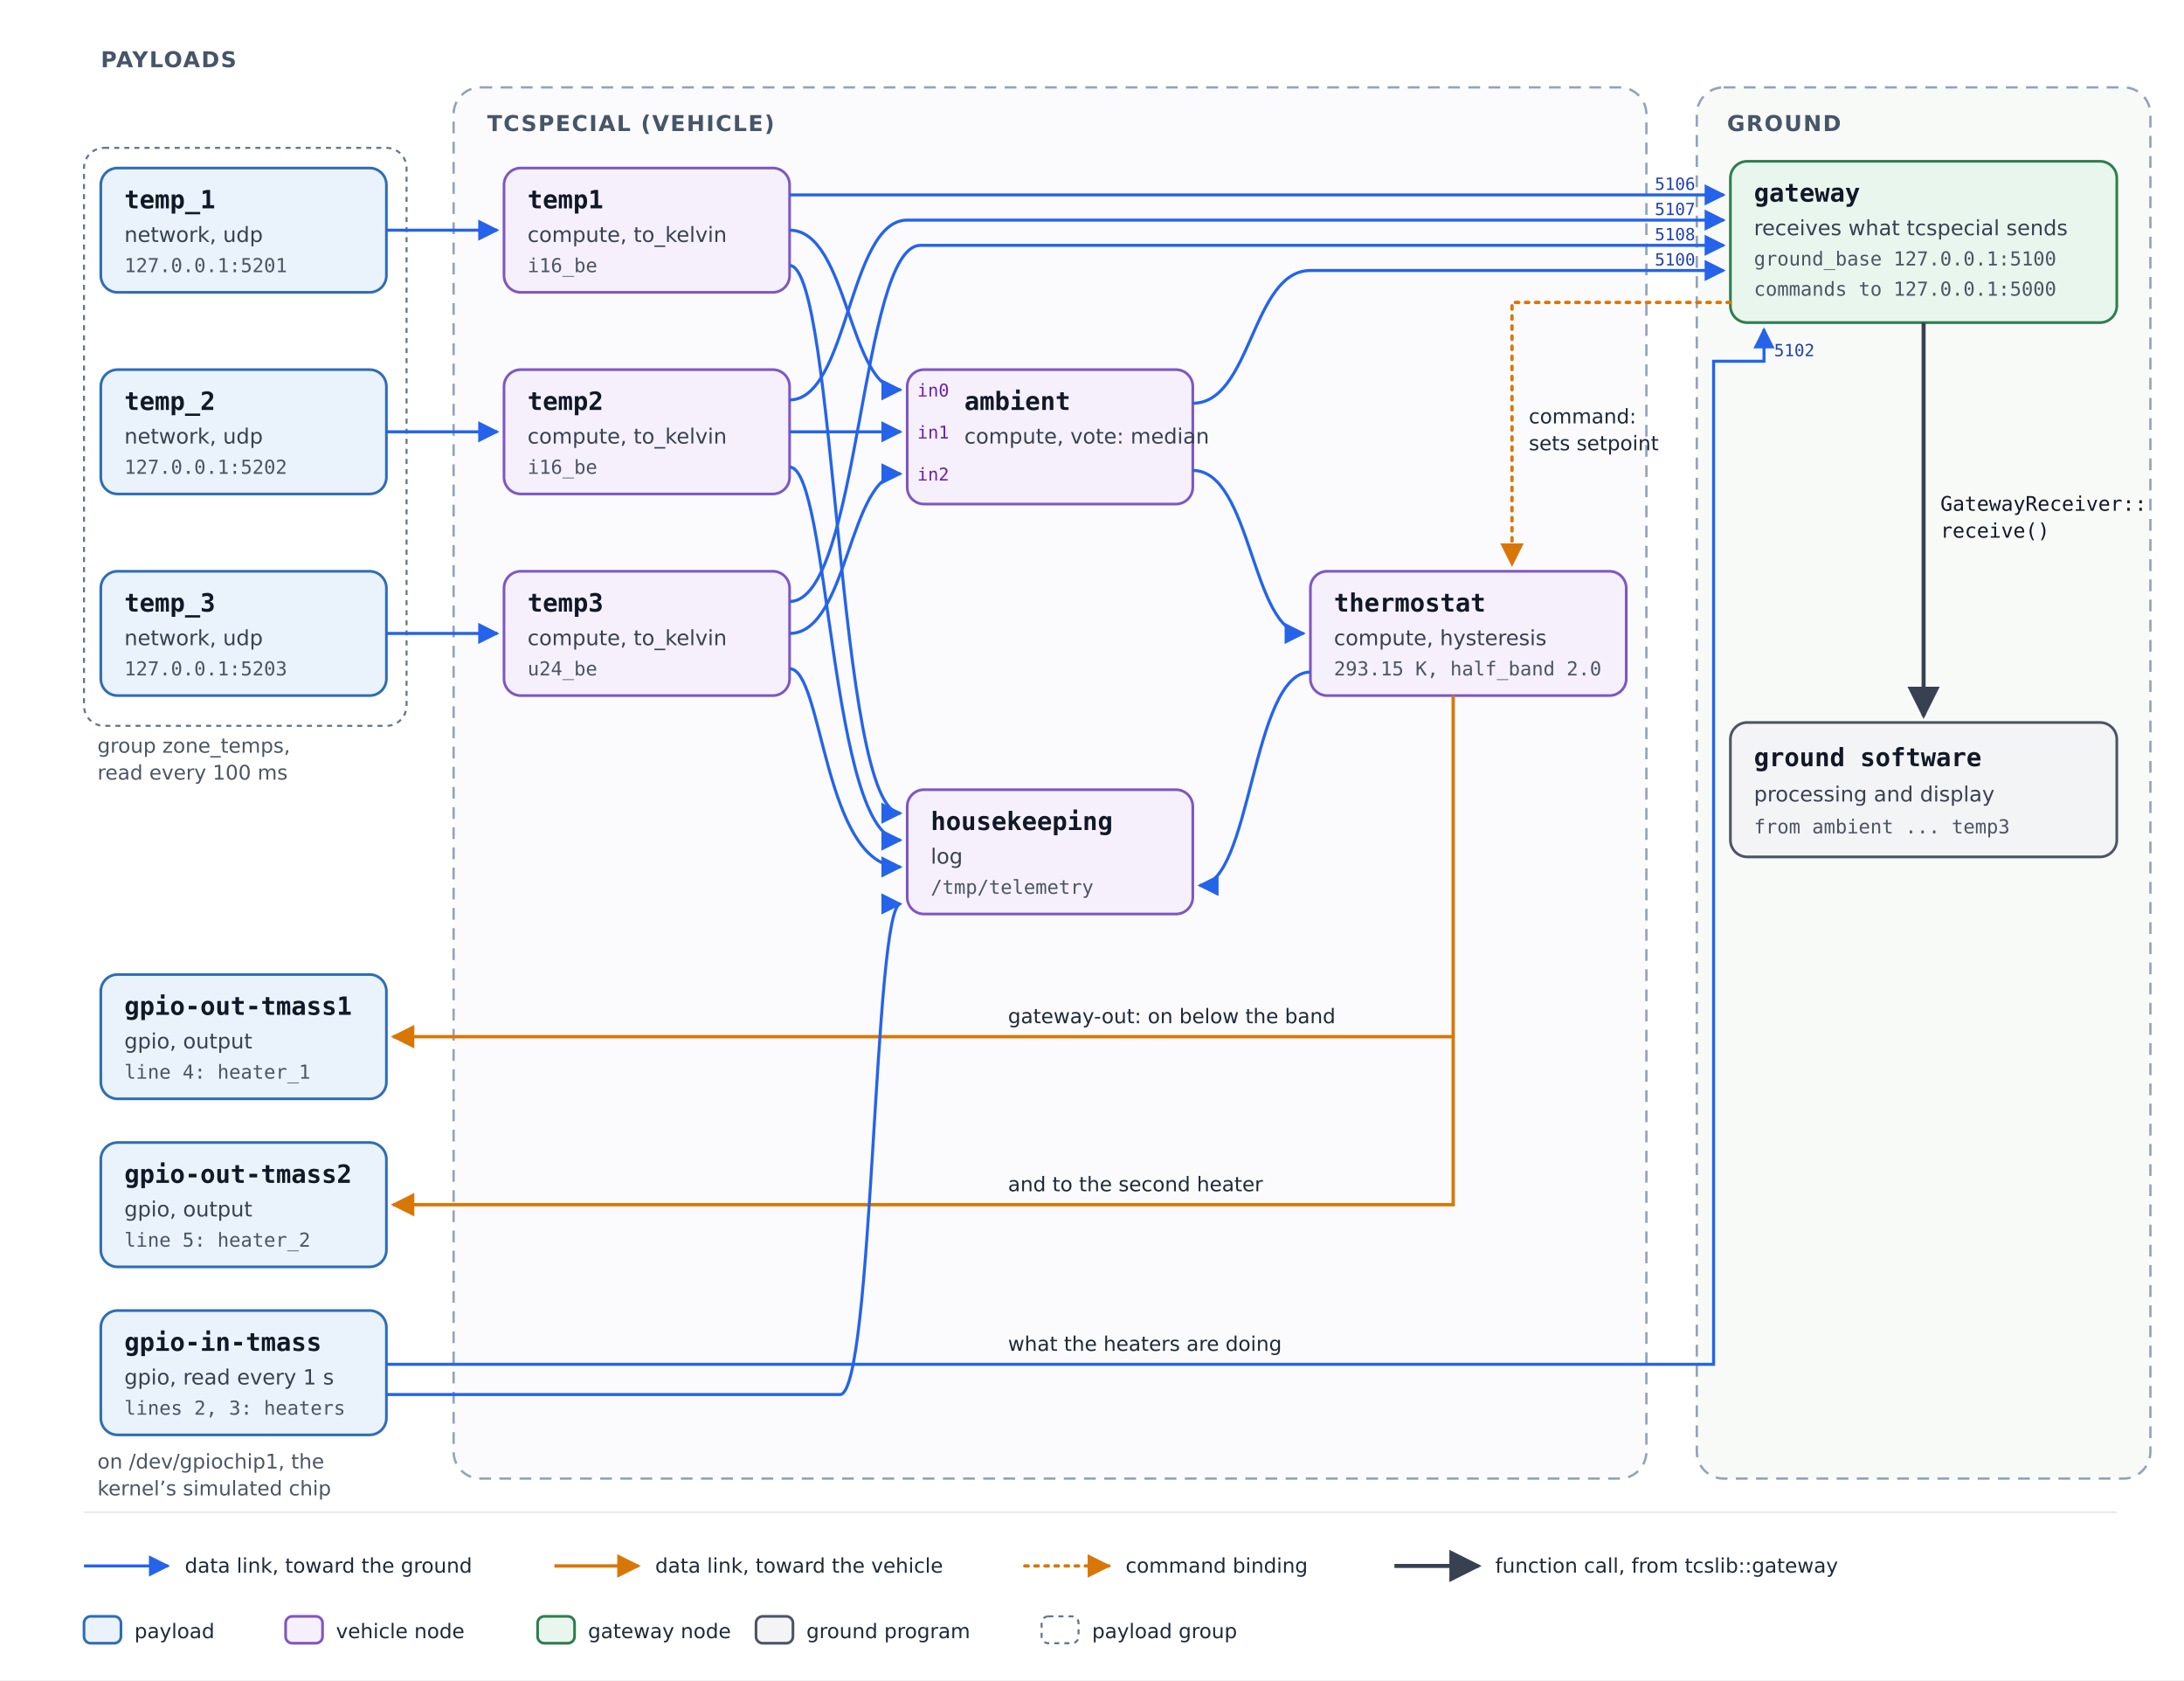
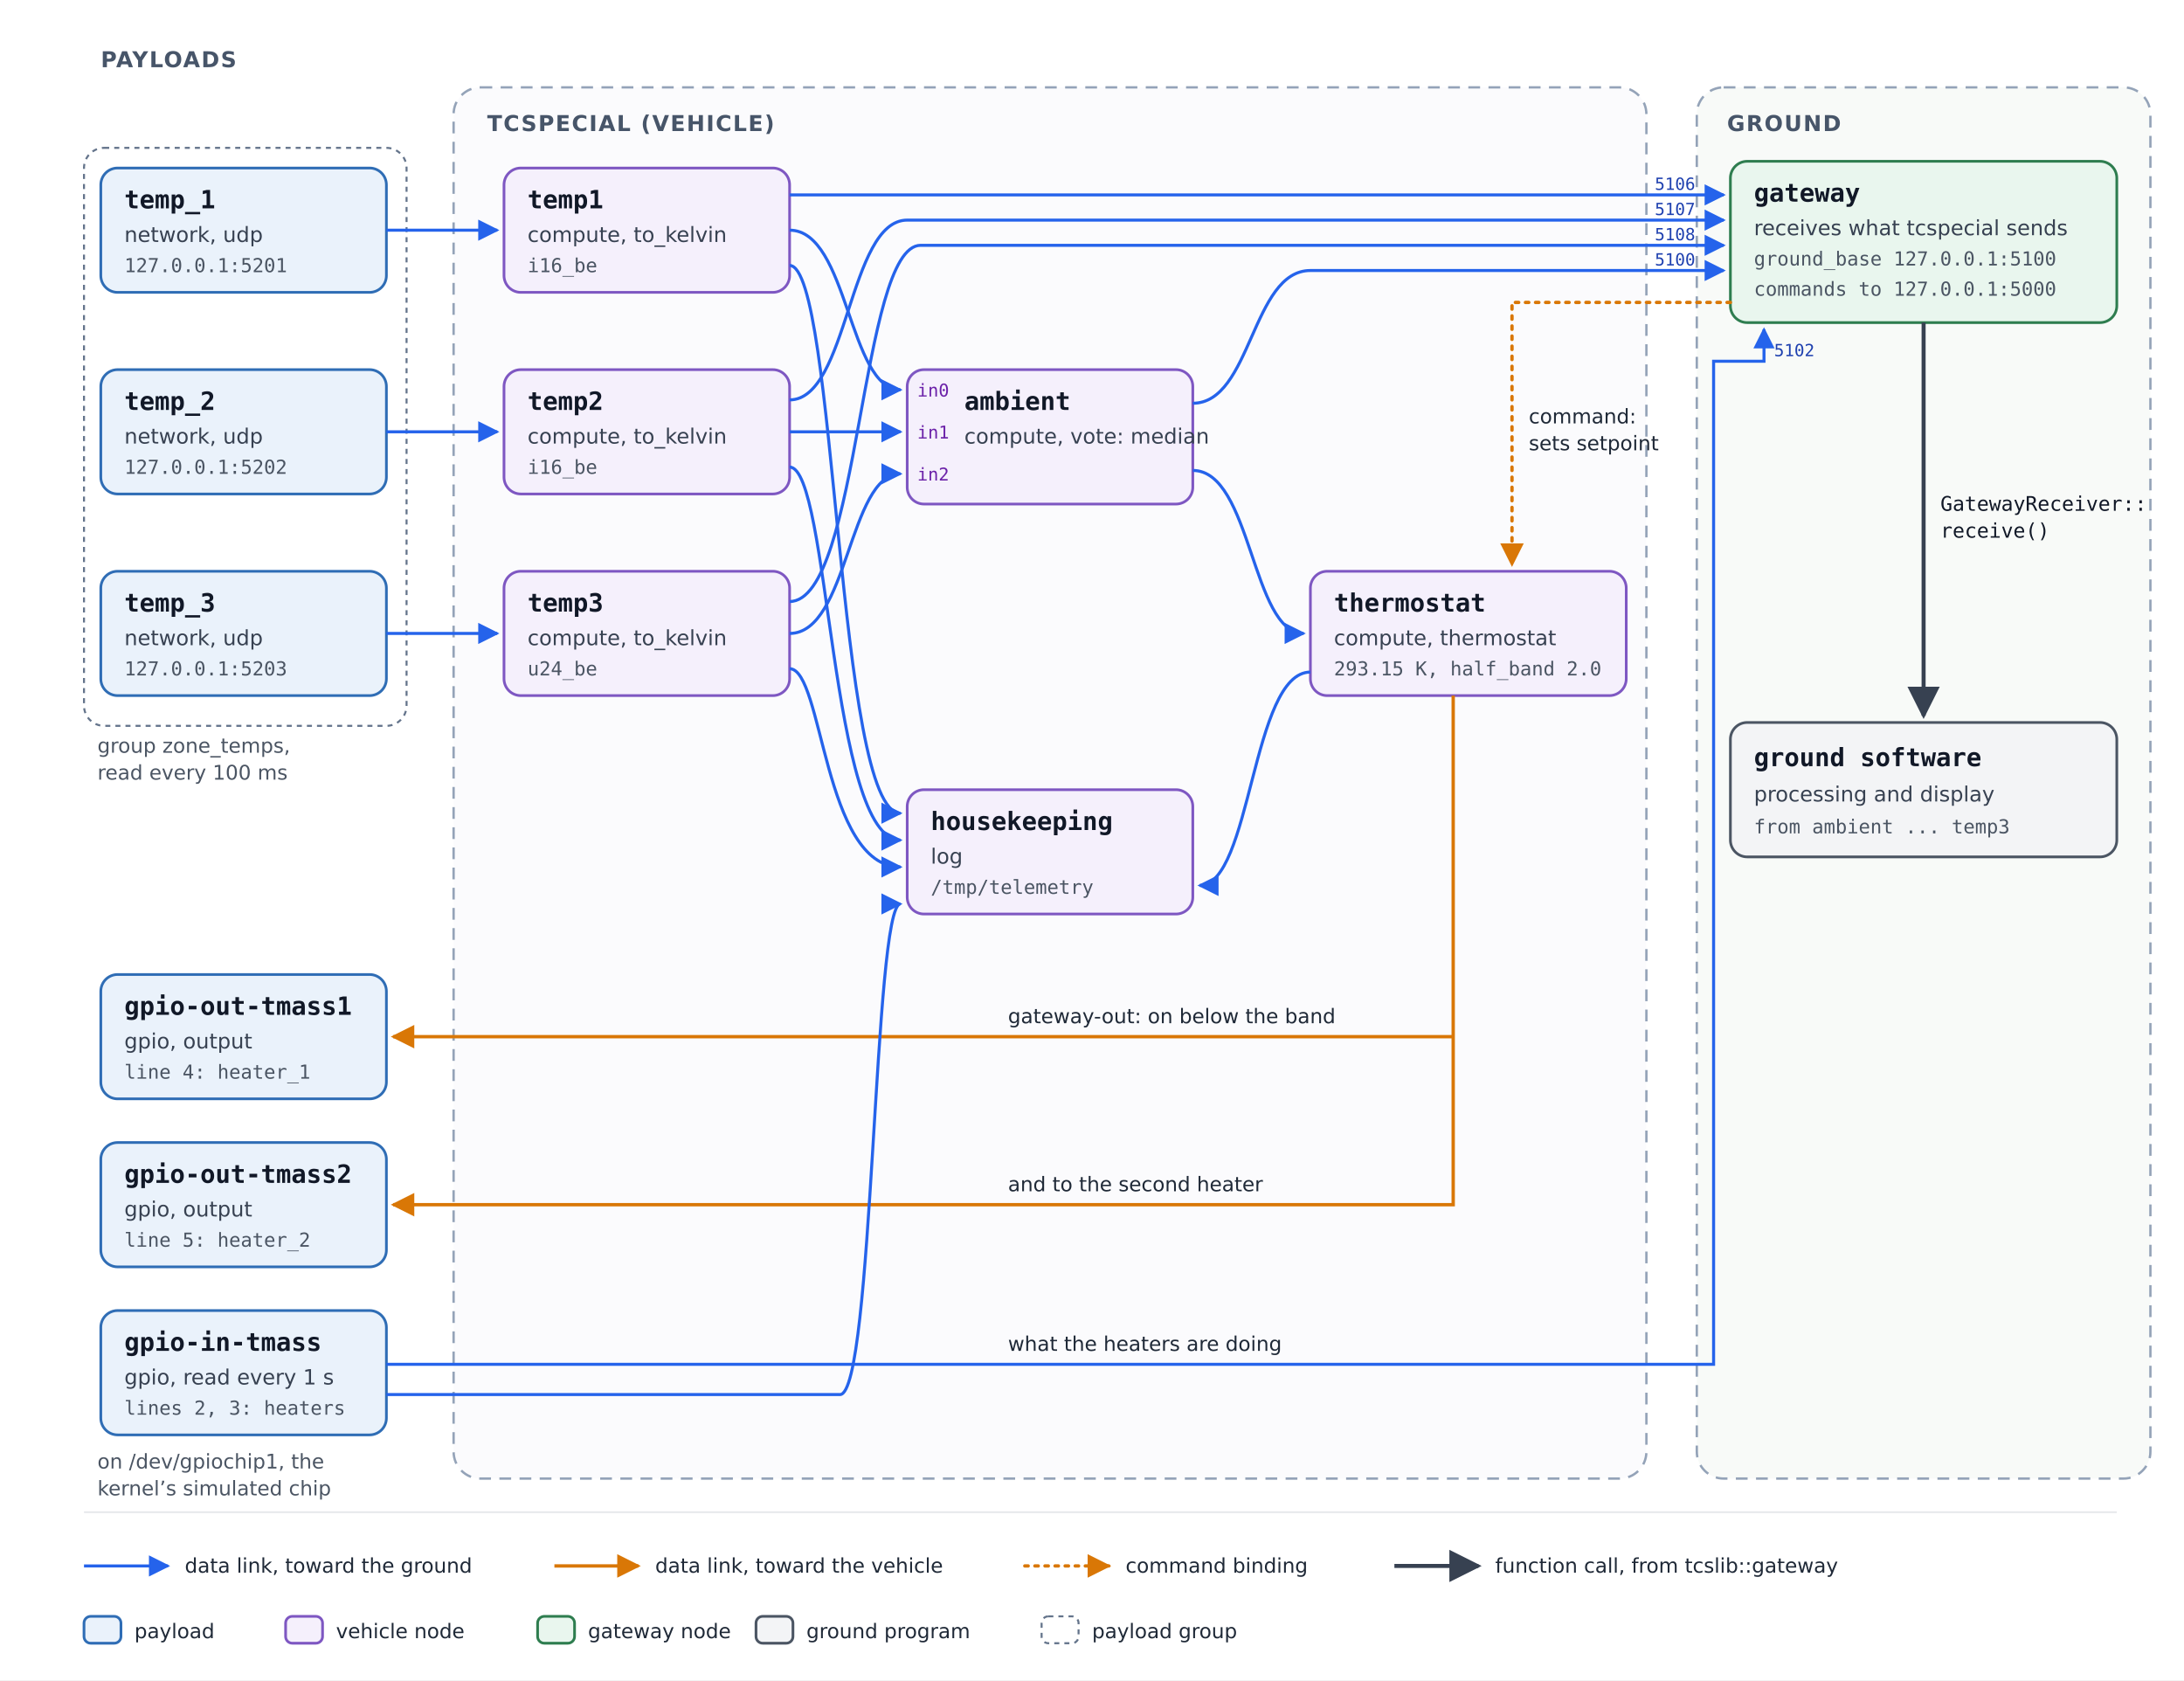
<svg xmlns="http://www.w3.org/2000/svg" width="1300" height="1000" viewBox="0 0 1300 1000" role="img" aria-labelledby="title desc">
  <defs>
    <style>
      text { font-family: "DejaVu Sans", Helvetica, Arial, sans-serif; fill: #111827; }
      .name { font-family: "DejaVu Sans Mono", Menlo, Consolas, monospace; font-size: 15px; font-weight: bold; }
      .kind { font-size: 12.5px; fill: #374151; }
      .detail { font-family: "DejaVu Sans Mono", Menlo, Consolas, monospace; font-size: 11.5px; fill: #4b5563; }
      .port { font-family: "DejaVu Sans Mono", Menlo, Consolas, monospace; font-size: 10.5px; fill: #6b21a8; }
      .heading { font-size: 13px; font-weight: bold; fill: #475569; letter-spacing: 0.06em; }
      .label { font-size: 12px; fill: #1f2937; }
      .note { font-size: 12px; fill: #4b5563; }
      .payload { fill: #eaf2fb; stroke: #2f6db5; stroke-width: 1.6; }
      .vehicle { fill: #f5f0fc; stroke: #7e57c2; stroke-width: 1.6; }
      .gateway { fill: #e9f6ee; stroke: #2e7d4f; stroke-width: 1.6; }
      .ground { fill: #f3f4f6; stroke: #4b5563; stroke-width: 1.6; }
      .groundside { fill: #f8faf8; stroke: #94a3b8; stroke-width: 1.4; stroke-dasharray: 7 5; }
      .call { fill: none; stroke: #374151; stroke-width: 2.4; }
      .code { font-family: "DejaVu Sans Mono", Menlo, Consolas, monospace; font-size: 12px; fill: #111827; }
      .portno { font-family: "DejaVu Sans Mono", Menlo, Consolas, monospace; font-size: 10px; fill: #1e40af; }
      .boundary { fill: #fbfbfd; stroke: #94a3b8; stroke-width: 1.4; stroke-dasharray: 7 5; }
      .group { fill: none; stroke: #64748b; stroke-width: 1.2; stroke-dasharray: 3 3; }
      .groundward { fill: none; stroke: #2563eb; stroke-width: 1.8; }
      .vehicleward { fill: none; stroke: #d97706; stroke-width: 2; }
      .command { fill: none; stroke: #d97706; stroke-width: 2; stroke-dasharray: 2 4; stroke-linecap: round; }
    </style>
    <marker id="arrow-blue" viewBox="0 0 10 10" refX="9" refY="5" markerWidth="7" markerHeight="7" orient="auto-start-reverse">
      <path d="M0,0 L10,5 L0,10 z" fill="#2563eb" />
    </marker>
    <marker id="arrow-orange" viewBox="0 0 10 10" refX="9" refY="5" markerWidth="7" markerHeight="7" orient="auto-start-reverse">
      <path d="M0,0 L10,5 L0,10 z" fill="#d97706" />
    </marker>
    <marker id="arrow-call" viewBox="0 0 10 10" refX="9" refY="5" markerWidth="8" markerHeight="8" orient="auto-start-reverse">
      <path d="M0,0 L10,5 L0,10 z" fill="#374151" />
    </marker>
  </defs>
  <rect width="1300" height="1000" fill="#ffffff" />
  <text class="heading" x="60" y="40">PAYLOADS</text>
  <rect class="boundary" x="270" y="52" width="710" height="828" rx="16" />
  <text class="heading" x="290" y="78">TCSPECIAL (VEHICLE)</text>
  <rect class="group" x="50" y="88" width="192" height="344" rx="12" />
  <text class="note" x="58" y="448">group zone_temps,</text>
  <text class="note" x="58" y="464">read every 100 ms</text>
  <rect class="payload" x="60" y="100" width="170" height="74" rx="10" />
  <text class="name" x="74" y="124">temp_1</text>
  <text class="kind" x="74" y="144">network, udp</text>
  <text class="detail" x="74" y="162">127.0.0.1:5201</text>
  <rect class="payload" x="60" y="220" width="170" height="74" rx="10" />
  <text class="name" x="74" y="244">temp_2</text>
  <text class="kind" x="74" y="264">network, udp</text>
  <text class="detail" x="74" y="282">127.0.0.1:5202</text>
  <rect class="payload" x="60" y="340" width="170" height="74" rx="10" />
  <text class="name" x="74" y="364">temp_3</text>
  <text class="kind" x="74" y="384">network, udp</text>
  <text class="detail" x="74" y="402">127.0.0.1:5203</text>
  <rect class="payload" x="60" y="580" width="170" height="74" rx="10" />
  <text class="name" x="74" y="604">gpio-out-tmass1</text>
  <text class="kind" x="74" y="624">gpio, output</text>
  <text class="detail" x="74" y="642">line 4: heater_1</text>
  <rect class="payload" x="60" y="680" width="170" height="74" rx="10" />
  <text class="name" x="74" y="704">gpio-out-tmass2</text>
  <text class="kind" x="74" y="724">gpio, output</text>
  <text class="detail" x="74" y="742">line 5: heater_2</text>
  <rect class="payload" x="60" y="780" width="170" height="74" rx="10" />
  <text class="name" x="74" y="804">gpio-in-tmass</text>
  <text class="kind" x="74" y="824">gpio, read every 1 s</text>
  <text class="detail" x="74" y="842">lines 2, 3: heaters</text>
  <text class="note" x="58" y="874">on /dev/gpiochip1, the</text>
  <text class="note" x="58" y="890">kernel’s simulated chip</text>
  <rect class="vehicle" x="300" y="100" width="170" height="74" rx="10" />
  <text class="name" x="314" y="124">temp1</text>
  <text class="kind" x="314" y="144">compute, to_kelvin</text>
  <text class="detail" x="314" y="162">i16_be</text>
  <rect class="vehicle" x="300" y="220" width="170" height="74" rx="10" />
  <text class="name" x="314" y="244">temp2</text>
  <text class="kind" x="314" y="264">compute, to_kelvin</text>
  <text class="detail" x="314" y="282">i16_be</text>
  <rect class="vehicle" x="300" y="340" width="170" height="74" rx="10" />
  <text class="name" x="314" y="364">temp3</text>
  <text class="kind" x="314" y="384">compute, to_kelvin</text>
  <text class="detail" x="314" y="402">u24_be</text>
  <rect class="vehicle" x="540" y="220" width="170" height="80" rx="10" />
  <text class="name" x="574" y="244">ambient</text>
  <text class="kind" x="574" y="264">compute, vote: median</text>
  <text class="port" x="546" y="236">in0</text>
  <text class="port" x="546" y="261">in1</text>
  <text class="port" x="546" y="286">in2</text>
  <rect class="vehicle" x="540" y="470" width="170" height="74" rx="10" />
  <text class="name" x="554" y="494">housekeeping</text>
  <text class="kind" x="554" y="514">log</text>
  <text class="detail" x="554" y="532">/tmp/telemetry</text>
  <rect class="vehicle" x="780" y="340" width="188" height="74" rx="10" />
  <text class="name" x="794" y="364">thermostat</text>
-   <text class="kind" x="794" y="384">compute, hysteresis</text>
+   <text class="kind" x="794" y="384">compute, thermostat</text>
  <text class="detail" x="794" y="402">293.15 K, half_band 2.0</text>
  <rect class="groundside" x="1010" y="52" width="270" height="828" rx="16" />
  <text class="heading" x="1028" y="78">GROUND</text>
  <rect class="gateway" x="1030" y="96" width="230" height="96" rx="10" />
  <text class="name" x="1044" y="120">gateway</text>
  <text class="kind" x="1044" y="140">receives what tcspecial sends</text>
  <text class="detail" x="1044" y="158">ground_base 127.0.0.1:5100</text>
  <text class="detail" x="1044" y="176">commands to 127.0.0.1:5000</text>
  <rect class="ground" x="1030" y="430" width="230" height="80" rx="10" />
  <text class="name" x="1044" y="456">ground software</text>
  <text class="kind" x="1044" y="477">processing and display</text>
  <text class="detail" x="1044" y="496">from ambient ... temp3</text>
  <path class="groundward" d="M230,137 L296,137" marker-end="url(#arrow-blue)" />
  <path class="groundward" d="M230,257 L296,257" marker-end="url(#arrow-blue)" />
  <path class="groundward" d="M230,377 L296,377" marker-end="url(#arrow-blue)" />
  <path class="groundward" d="M470,116 L1026,116" marker-end="url(#arrow-blue)" />
  <path class="groundward" d="M470,238 C505,238 505,131 540,131 L1026,131" marker-end="url(#arrow-blue)" />
  <path class="groundward" d="M470,358 C512,358 512,146 548,146 L1026,146" marker-end="url(#arrow-blue)" />
  <path class="groundward" d="M470,137 C505,137 505,232 536,232" marker-end="url(#arrow-blue)" />
  <path class="groundward" d="M470,257 L536,257" marker-end="url(#arrow-blue)" />
  <path class="groundward" d="M470,377 C505,377 505,282 536,282" marker-end="url(#arrow-blue)" />
  <path class="groundward" d="M470,158 C498,158 498,484 536,484" marker-end="url(#arrow-blue)" />
  <path class="groundward" d="M470,278 C494,278 494,500 536,500" marker-end="url(#arrow-blue)" />
  <path class="groundward" d="M470,398 C490,398 490,516 536,516" marker-end="url(#arrow-blue)" />
  <path class="groundward" d="M710,240 C745,240 745,161 780,161 L1026,161" marker-end="url(#arrow-blue)" />
  <path class="groundward" d="M710,280 C745,280 745,377 776,377" marker-end="url(#arrow-blue)" />
  <path class="groundward" d="M780,400 C745,400 745,527 714,527" marker-end="url(#arrow-blue)" />
  <path class="vehicleward" d="M865,414 L865,717 L234,717" marker-end="url(#arrow-orange)" />
  <path class="vehicleward" d="M865,617 L234,617" marker-end="url(#arrow-orange)" />
  <text class="label" x="600" y="609">gateway-out: on below the band</text>
  <text class="label" x="600" y="709">and to the second heater</text>
  <path class="groundward" d="M230,812 L1020,812 L1020,215 L1050,215 L1050,196" marker-end="url(#arrow-blue)" />
  <path class="groundward" d="M230,830 L500,830 C520,830 520,538 536,538" marker-end="url(#arrow-blue)" />
  <text class="label" x="600" y="804">what the heaters are doing</text>
  <text class="portno" x="985" y="113">5106</text>
  <text class="portno" x="985" y="128">5107</text>
  <text class="portno" x="985" y="143">5108</text>
  <text class="portno" x="985" y="158">5100</text>
  <text class="portno" x="1056" y="212">5102</text>
  <path class="command" d="M1030,180 L900,180 L900,336" marker-end="url(#arrow-orange)" />
  <text class="label" x="910" y="252">command:</text>
  <text class="label" x="910" y="268">sets setpoint</text>
  <path class="call" d="M1145,192 L1145,426" marker-end="url(#arrow-call)" />
  <text class="code" x="1155" y="304">GatewayReceiver::</text>
  <text class="code" x="1155" y="320">receive()</text>
  <line x1="50" y1="900" x2="1260" y2="900" stroke="#e5e7eb" stroke-width="1" />
  <path class="groundward" d="M50,932 L100,932" marker-end="url(#arrow-blue)" />
  <text class="label" x="110" y="936">data link, toward the ground</text>
  <path class="vehicleward" d="M330,932 L380,932" marker-end="url(#arrow-orange)" />
  <text class="label" x="390" y="936">data link, toward the vehicle</text>
  <path class="command" d="M610,932 L660,932" marker-end="url(#arrow-orange)" />
  <text class="label" x="670" y="936">command binding</text>
  <path class="call" d="M830,932 L880,932" marker-end="url(#arrow-call)" />
  <text class="label" x="890" y="936">function call, from tcslib::gateway</text>
  <rect class="payload" x="50" y="962" width="22" height="16" rx="4" />
  <text class="label" x="80" y="975">payload</text>
  <rect class="vehicle" x="170" y="962" width="22" height="16" rx="4" />
  <text class="label" x="200" y="975">vehicle node</text>
  <rect class="gateway" x="320" y="962" width="22" height="16" rx="4" />
  <text class="label" x="350" y="975">gateway node</text>
  <rect class="ground" x="450" y="962" width="22" height="16" rx="4" />
  <text class="label" x="480" y="975">ground program</text>
  <rect class="group" x="620" y="962" width="22" height="16" rx="4" />
  <text class="label" x="650" y="975">payload group</text>
</svg>
